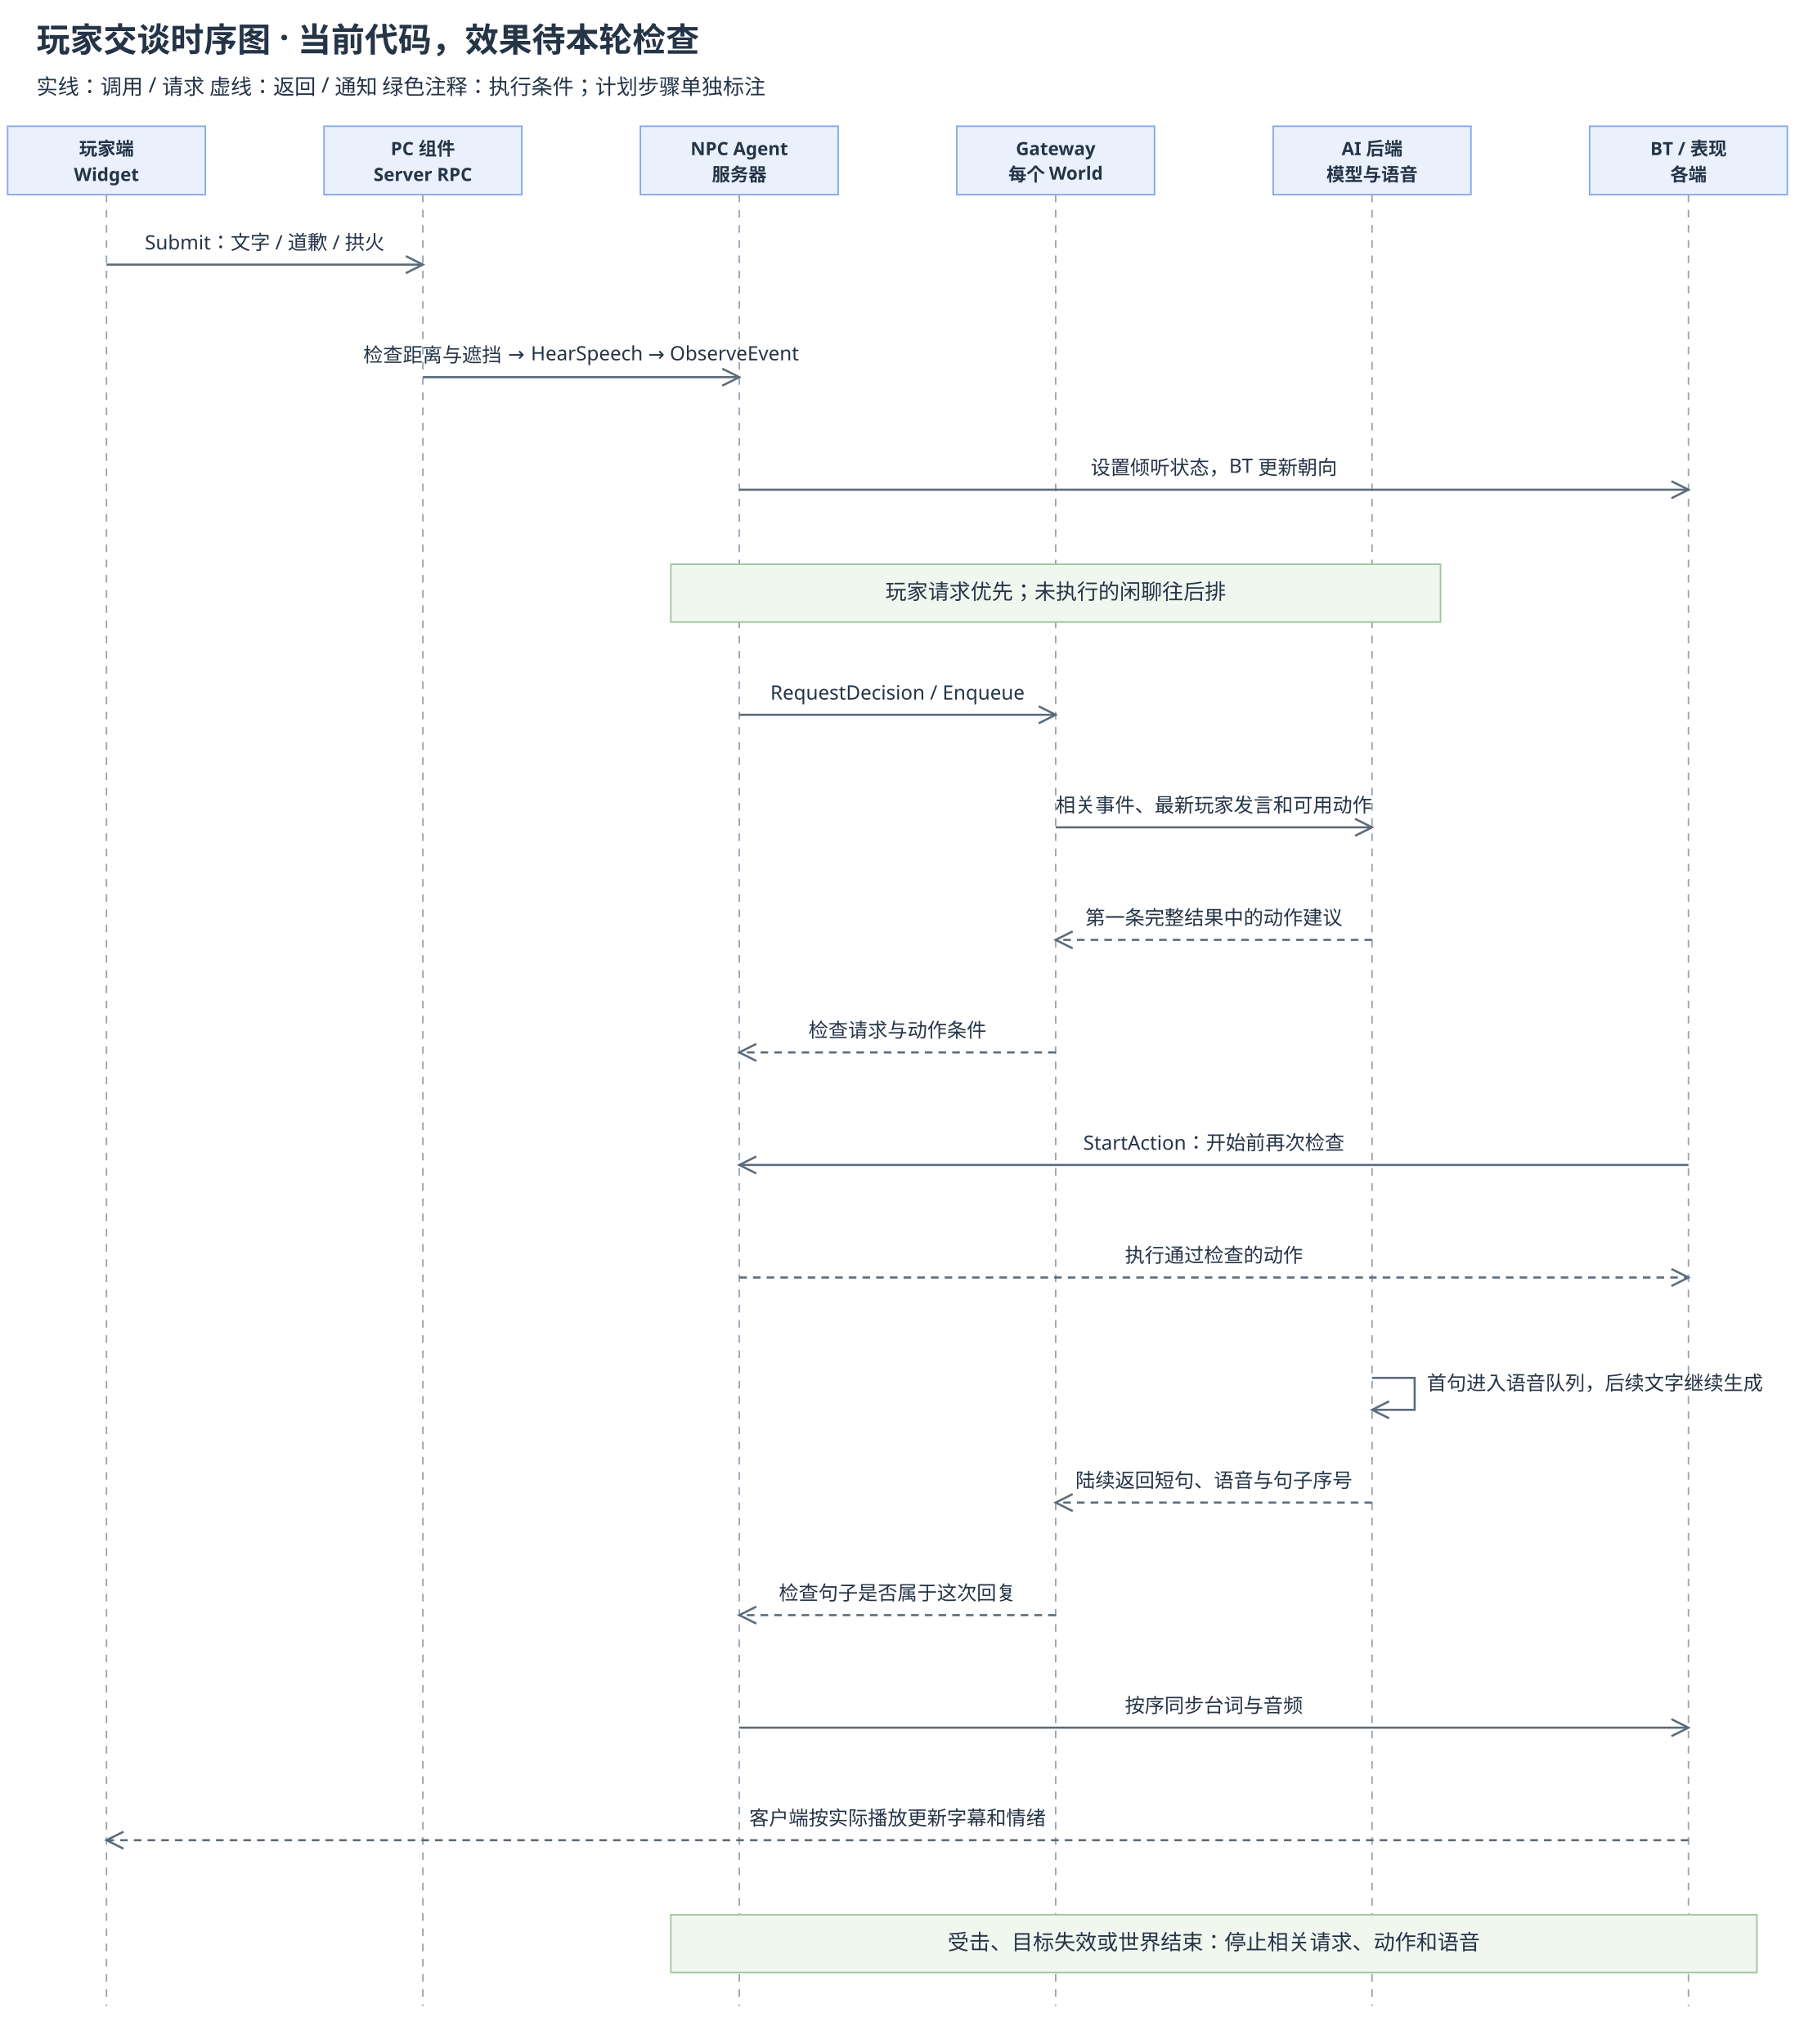
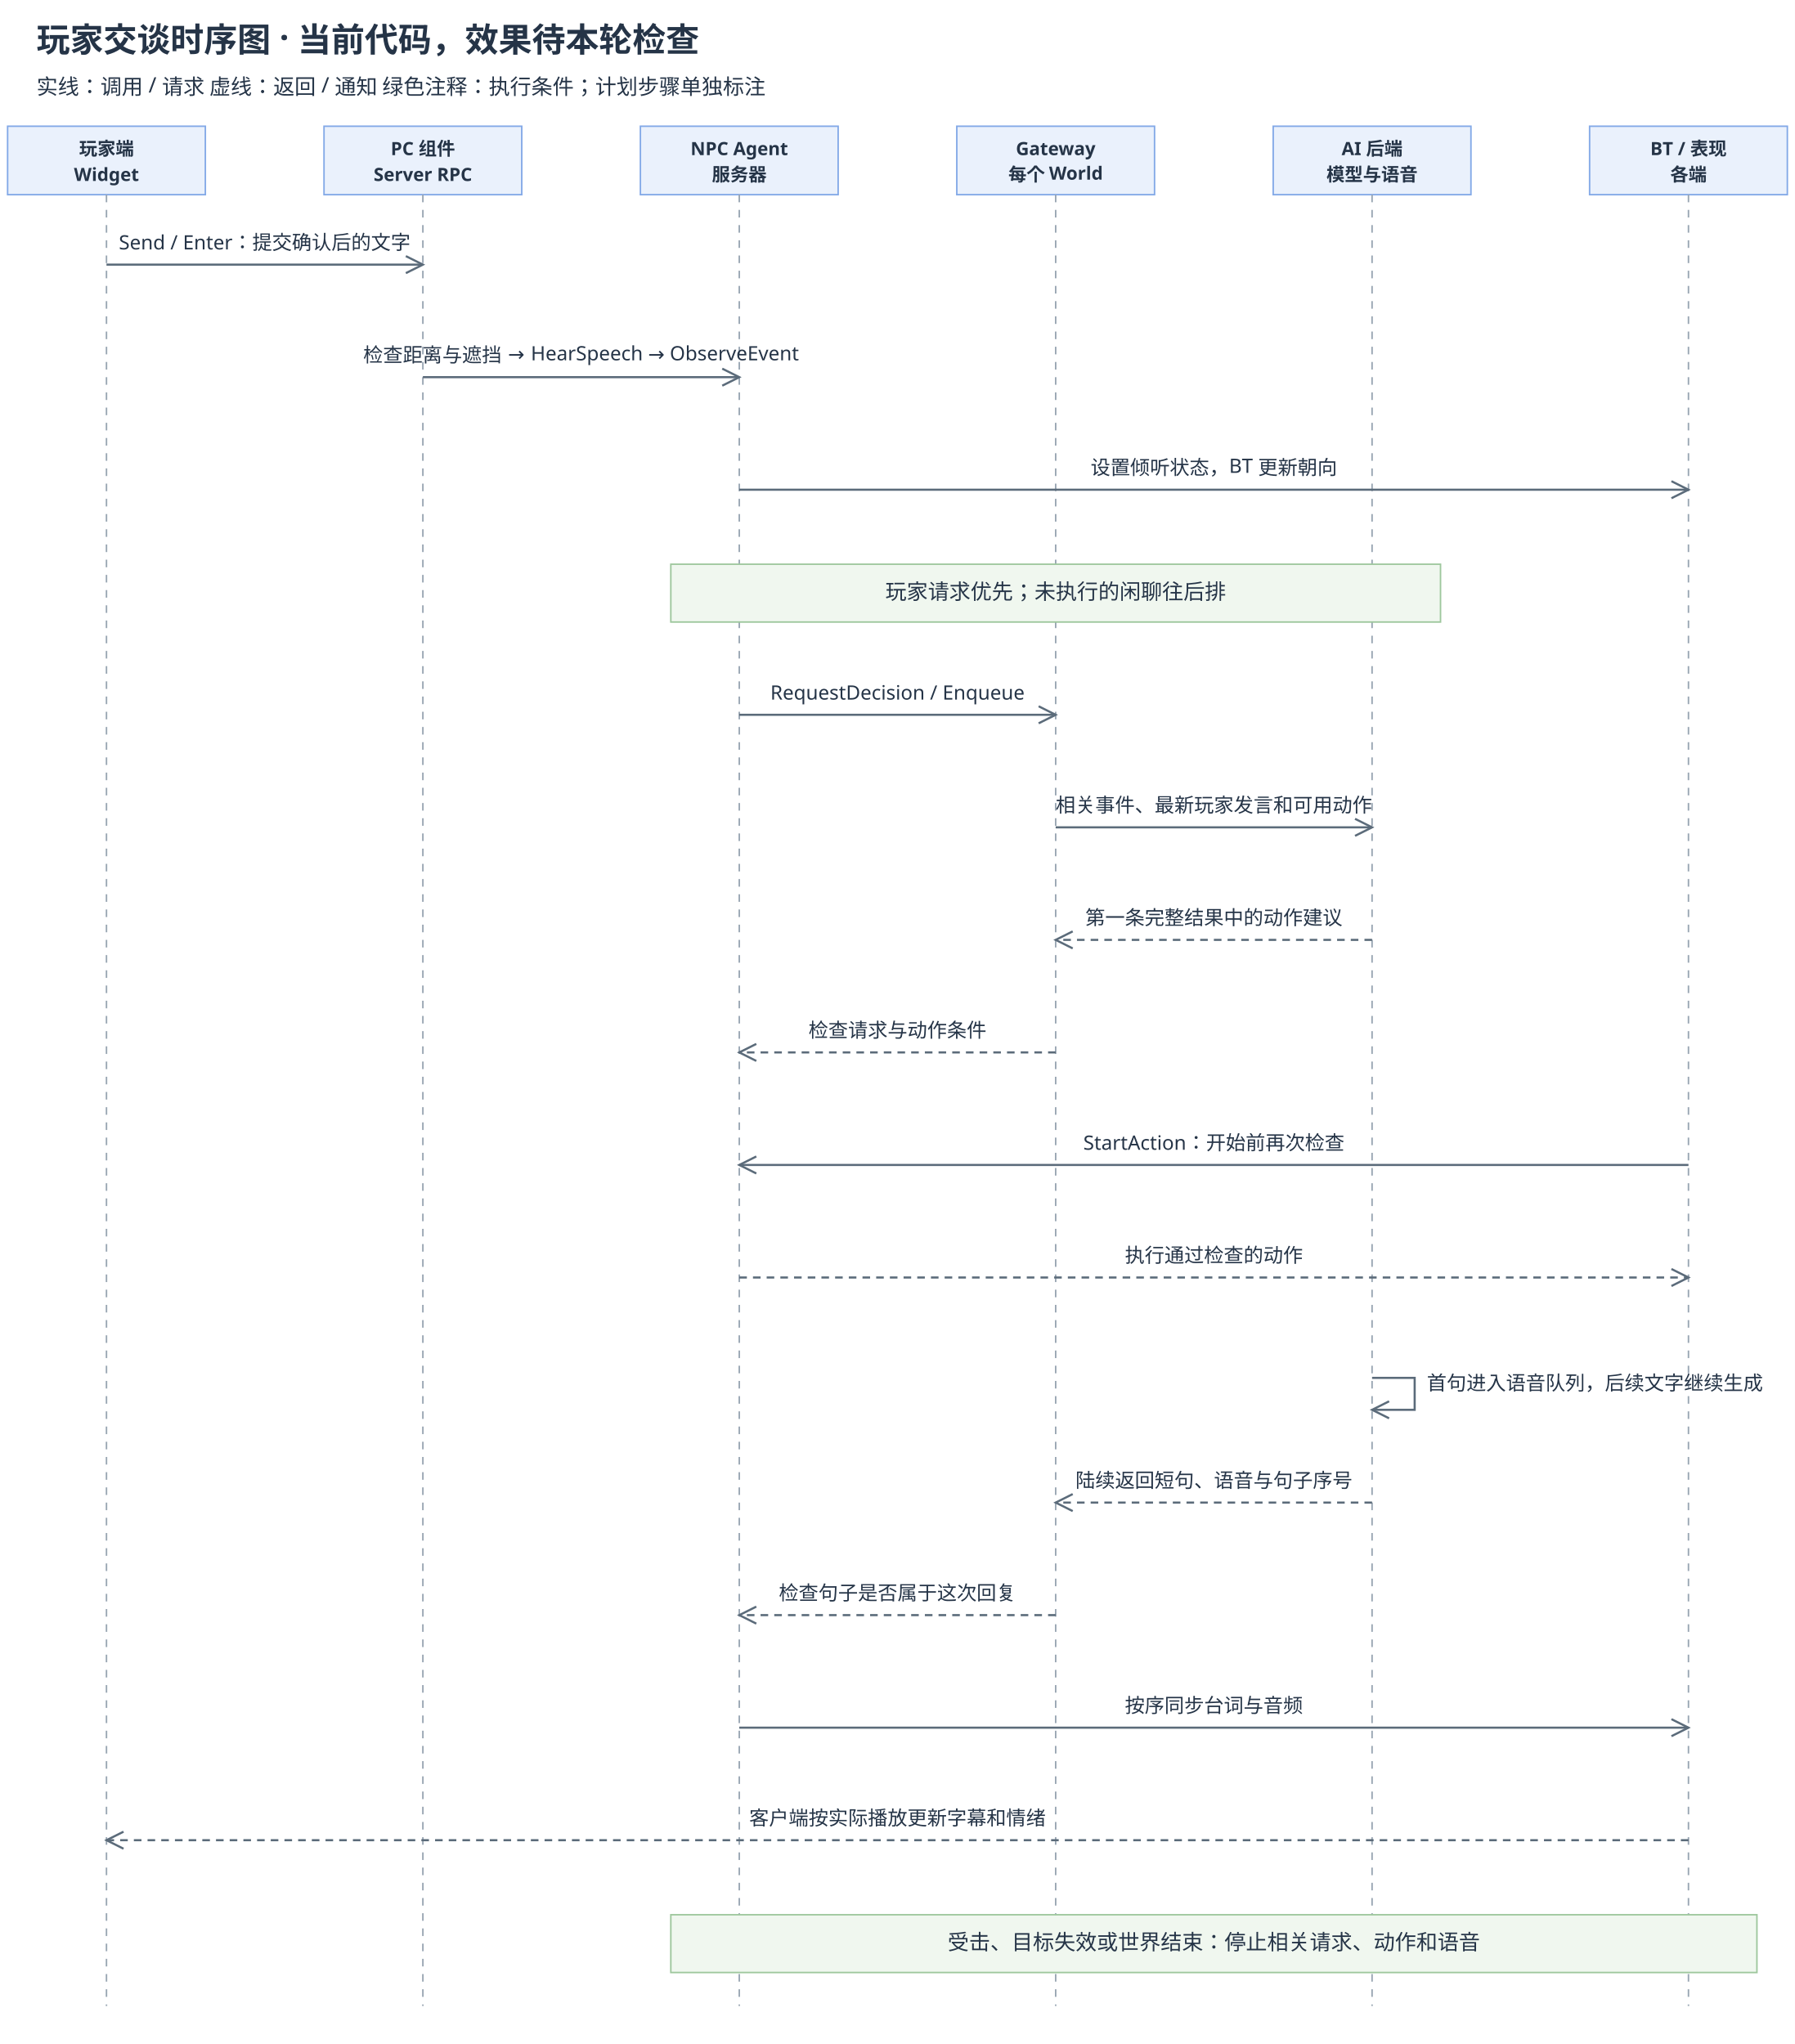
<svg xmlns="http://www.w3.org/2000/svg" width="1180" height="1344" viewBox="0 0 1180 1344" role="img" aria-label="玩家交谈时序图 · 当前代码，效果待本轮检查">
  <defs>
    <marker id="arrow" markerWidth="10" markerHeight="10" refX="9" refY="5" orient="auto">
      <path d="M1 1 L9 5 L1 9" fill="none" stroke="#5b6b7a" />
    </marker>
    <marker id="diamond" markerWidth="14" markerHeight="12" refX="1" refY="6" orient="auto">
      <path d="M1 6 L7 1 L13 6 L7 11 Z" fill="#5b6b7a" />
    </marker>
  </defs>
  <style>text{font-family:'Segoe UI','Microsoft YaHei',sans-serif;fill:#253447} .edge{fill:none;stroke:#5b6b7a;stroke-width:1.4} .lifeline{stroke:#98a5b2;stroke-dasharray:5 5} </style>
  <rect width="100%" height="100%" fill="#fff" />
  <text x="24" y="34" font-size="22" text-anchor="start" font-weight="600">玩家交谈时序图 · 当前代码，效果待本轮检查</text>
  <text x="24" y="62" font-size="14" text-anchor="start" font-weight="400">实线：调用 / 请求    虚线：返回 / 通知    绿色注释：执行条件；计划步骤单独标注</text>
  <rect x="5.0" y="83" width="130" height="45" fill="#eaf1fc" stroke="#83a9e7" />
  <text x="70.0" y="102" font-size="12" text-anchor="middle" font-weight="600">玩家端</text>
  <text x="70.0" y="119" font-size="12" text-anchor="middle" font-weight="600">Widget</text>
  <path class="lifeline" d="M70.0 128 V1319" />
  <rect x="213.0" y="83" width="130" height="45" fill="#eaf1fc" stroke="#83a9e7" />
  <text x="278.0" y="102" font-size="12" text-anchor="middle" font-weight="600">PC 组件</text>
  <text x="278.0" y="119" font-size="12" text-anchor="middle" font-weight="600">Server RPC</text>
  <path class="lifeline" d="M278.0 128 V1319" />
  <rect x="421.0" y="83" width="130" height="45" fill="#eaf1fc" stroke="#83a9e7" />
  <text x="486.0" y="102" font-size="12" text-anchor="middle" font-weight="600">NPC Agent</text>
  <text x="486.0" y="119" font-size="12" text-anchor="middle" font-weight="600">服务器</text>
  <path class="lifeline" d="M486.0 128 V1319" />
  <rect x="629.0" y="83" width="130" height="45" fill="#eaf1fc" stroke="#83a9e7" />
  <text x="694.0" y="102" font-size="12" text-anchor="middle" font-weight="600">Gateway</text>
  <text x="694.0" y="119" font-size="12" text-anchor="middle" font-weight="600">每个 World</text>
  <path class="lifeline" d="M694.0 128 V1319" />
  <rect x="837.0" y="83" width="130" height="45" fill="#eaf1fc" stroke="#83a9e7" />
  <text x="902.0" y="102" font-size="12" text-anchor="middle" font-weight="600">AI 后端</text>
  <text x="902.0" y="119" font-size="12" text-anchor="middle" font-weight="600">模型与语音</text>
  <path class="lifeline" d="M902.0 128 V1319" />
  <rect x="1045.0" y="83" width="130" height="45" fill="#eaf1fc" stroke="#83a9e7" />
  <text x="1110.0" y="102" font-size="12" text-anchor="middle" font-weight="600">BT / 表现</text>
  <text x="1110.0" y="119" font-size="12" text-anchor="middle" font-weight="600">各端</text>
  <path class="lifeline" d="M1110.0 128 V1319" />
  <path class="edge" d="M70.0 174 H278.0" marker-end="url(#arrow)" />
-   <text x="174.0" y="164" font-size="13" text-anchor="middle" font-weight="400">Submit：文字 / 道歉 / 拱火</text>
+   <text x="174.0" y="164" font-size="13" text-anchor="middle" font-weight="400">Send / Enter：提交确认后的文字</text>
  <path class="edge" d="M278.0 248 H486.0" marker-end="url(#arrow)" />
  <text x="382.0" y="238" font-size="13" text-anchor="middle" font-weight="400">检查距离与遮挡 → HearSpeech → ObserveEvent</text>
  <path class="edge" d="M486.0 322 H1110.0" marker-end="url(#arrow)" />
  <text x="798.0" y="312" font-size="13" text-anchor="middle" font-weight="400">设置倾听状态，BT 更新朝向</text>
  <rect x="441.0" y="371" width="506.0" height="38" fill="#f0f7ef" stroke="#9ec79d" />
  <text x="694.0" y="394" font-size="14" text-anchor="middle" font-weight="400">玩家请求优先；未执行的闲聊往后排</text>
  <path class="edge" d="M486.0 470 H694.0" marker-end="url(#arrow)" />
  <text x="590.0" y="460" font-size="13" text-anchor="middle" font-weight="400">RequestDecision / Enqueue</text>
  <path class="edge" d="M694.0 544 H902.0" marker-end="url(#arrow)" />
  <text x="798.0" y="534" font-size="13" text-anchor="middle" font-weight="400">相关事件、最新玩家发言和可用动作</text>
  <path class="edge" d="M902.0 618 H694.0" marker-end="url(#arrow)" stroke-dasharray="5 4" />
  <text x="798.0" y="608" font-size="13" text-anchor="middle" font-weight="400">第一条完整结果中的动作建议</text>
  <path class="edge" d="M694.0 692 H486.0" marker-end="url(#arrow)" stroke-dasharray="5 4" />
  <text x="590.0" y="682" font-size="13" text-anchor="middle" font-weight="400">检查请求与动作条件</text>
  <path class="edge" d="M1110.0 766 H486.0" marker-end="url(#arrow)" />
  <text x="798.0" y="756" font-size="13" text-anchor="middle" font-weight="400">StartAction：开始前再次检查</text>
  <path class="edge" d="M486.0 840 H1110.0" marker-end="url(#arrow)" stroke-dasharray="5 4" />
  <text x="798.0" y="830" font-size="13" text-anchor="middle" font-weight="400">执行通过检查的动作</text>
  <polyline class="edge" points="902.0,906 930.0,906 930.0,927 902.0,927" marker-end="url(#arrow)" />
  <text x="938.0" y="914" font-size="13" text-anchor="start" font-weight="400">首句进入语音队列，后续文字继续生成</text>
  <path class="edge" d="M902.0 988 H694.0" marker-end="url(#arrow)" stroke-dasharray="5 4" />
  <text x="798.0" y="978" font-size="13" text-anchor="middle" font-weight="400">陆续返回短句、语音与句子序号</text>
  <path class="edge" d="M694.0 1062 H486.0" marker-end="url(#arrow)" stroke-dasharray="5 4" />
  <text x="590.0" y="1052" font-size="13" text-anchor="middle" font-weight="400">检查句子是否属于这次回复</text>
  <path class="edge" d="M486.0 1136 H1110.0" marker-end="url(#arrow)" />
  <text x="798.0" y="1126" font-size="13" text-anchor="middle" font-weight="400">按序同步台词与音频</text>
  <path class="edge" d="M1110.0 1210 H70.0" marker-end="url(#arrow)" stroke-dasharray="5 4" />
  <text x="590.0" y="1200" font-size="13" text-anchor="middle" font-weight="400">客户端按实际播放更新字幕和情绪</text>
  <rect x="441.0" y="1259" width="714.0" height="38" fill="#f0f7ef" stroke="#9ec79d" />
  <text x="798.0" y="1282" font-size="14" text-anchor="middle" font-weight="400">受击、目标失效或世界结束：停止相关请求、动作和语音</text>
</svg>
